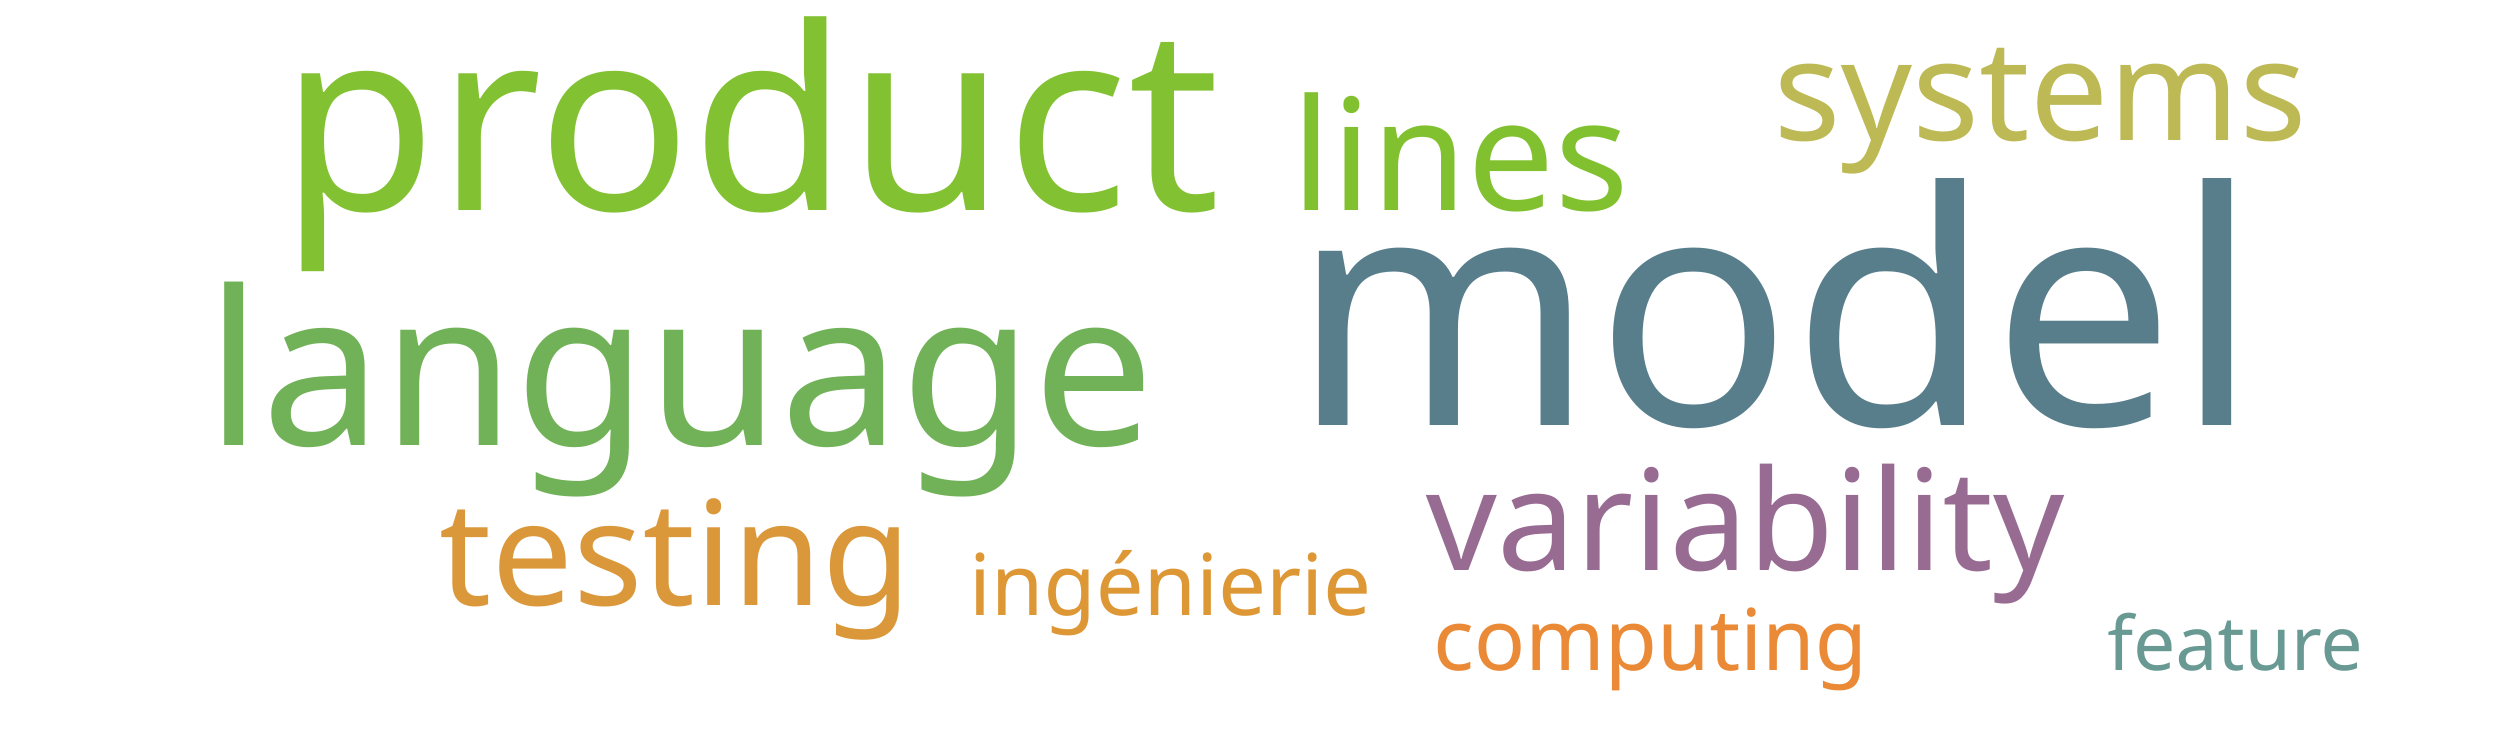
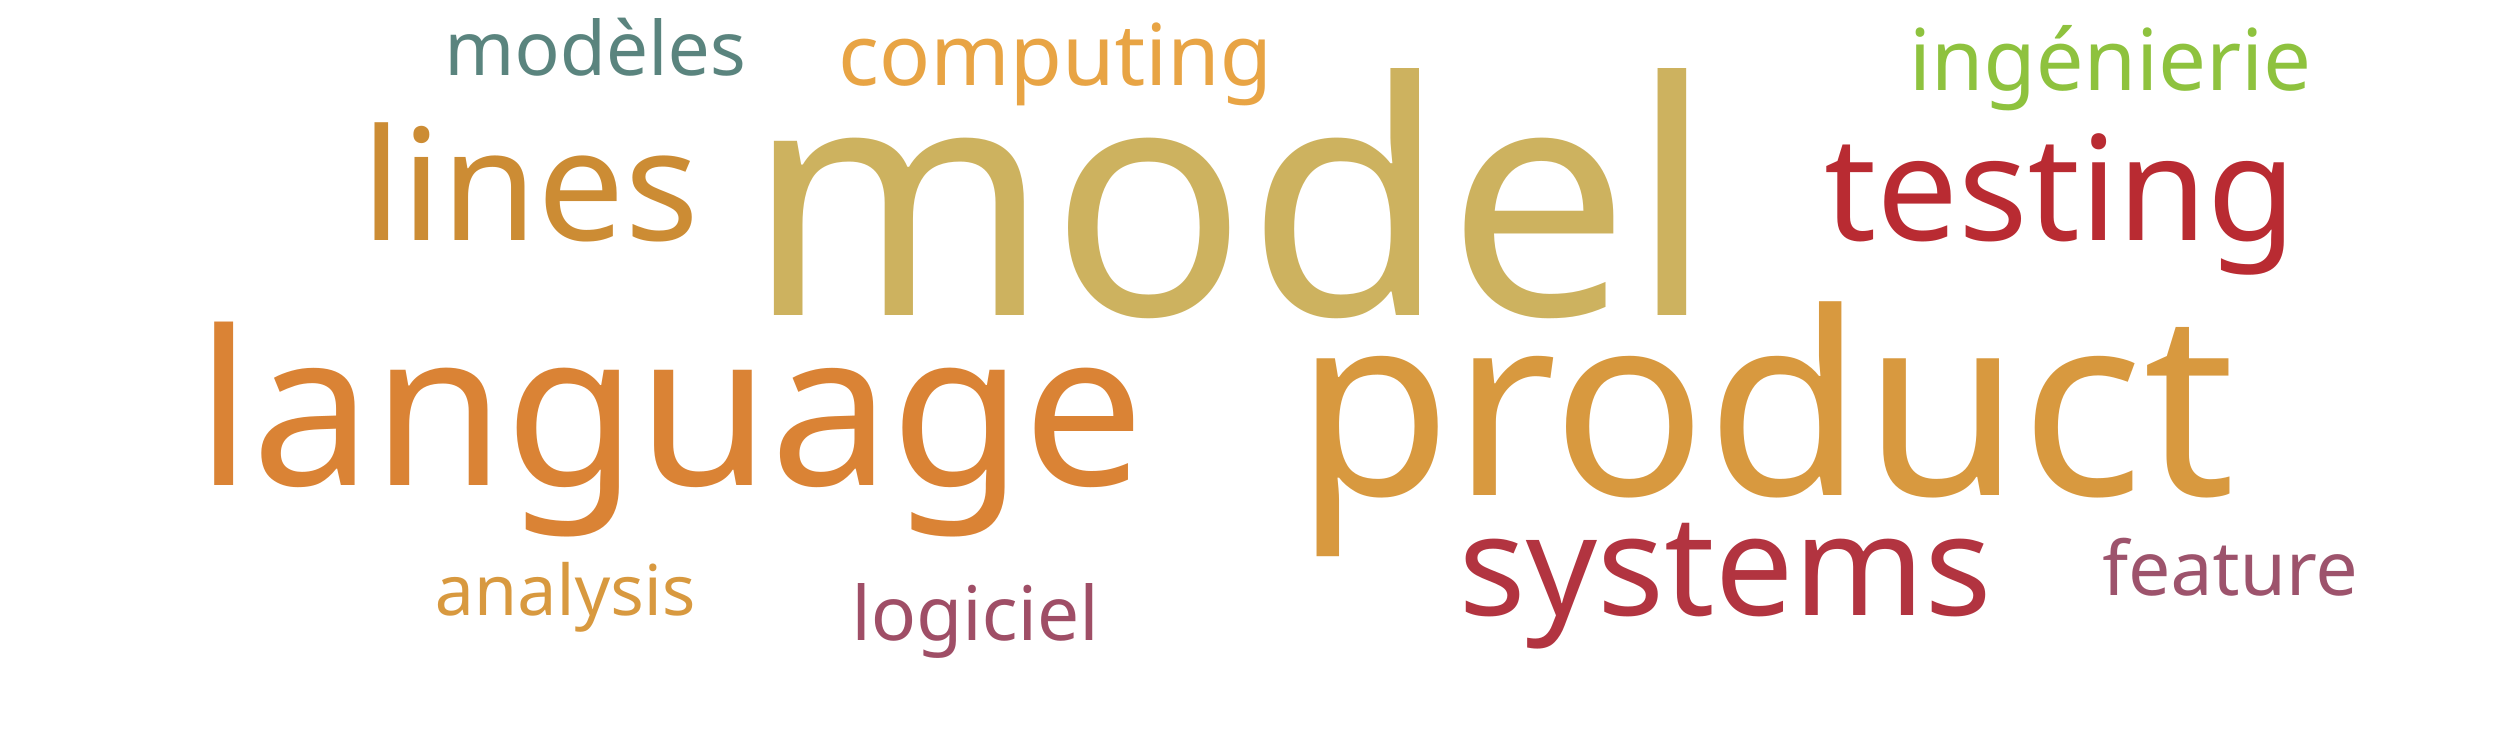
<svg xmlns="http://www.w3.org/2000/svg" width="500" height="150">
  <g transform="translate(250, 75)">
-     <text text-anchor="middle" style="font-family: Impact; font-size: 65px; fill: #587e8c" transform="translate(105,10)rotate(0)">model</text>
-     <text text-anchor="middle" style="font-family: Impact; font-size: 51px; fill: #82c131" transform="translate(-100,-33)rotate(0)">product</text>
-     <text text-anchor="middle" style="font-family: Impact; font-size: 43px; fill: #71b258" transform="translate(-114,14)rotate(0)">language</text>
-     <text text-anchor="middle" style="font-family: Impact; font-size: 31px; fill: #81c130" transform="translate(42,-33)rotate(0)">lines</text>
-     <text text-anchor="middle" style="font-family: Impact; font-size: 29px; fill: #da983a" transform="translate(-115,46)rotate(0)">testing</text>
-     <text text-anchor="middle" style="font-family: Impact; font-size: 28px; fill: #986b92" transform="translate(99,39)rotate(0)">variability</text>
-     <text text-anchor="middle" style="font-family: Impact; font-size: 28px; fill: #bdb954" transform="translate(158,-47)rotate(0)">systems</text>
-     <text text-anchor="middle" style="font-family: Impact; font-size: 17px; fill: #ea8a37" transform="translate(80,59)rotate(0)">computing</text>
-     <text text-anchor="middle" style="font-family: Impact; font-size: 17px; fill: #dd9735" transform="translate(-16,48)rotate(0)">ingénierie</text>
-     <text text-anchor="middle" style="font-family: Impact; font-size: 15px; fill: #689993" transform="translate(197,59)rotate(0)">feature</text>
+     <text text-anchor="middle" style="font-family: Impact; font-size: 65px; fill: #cdb25f" transform="translate(-4,-12)rotate(0)">model</text>
+     <text text-anchor="middle" style="font-family: Impact; font-size: 51px; fill: #d8993f" transform="translate(103,24)rotate(0)">product</text>
+     <text text-anchor="middle" style="font-family: Impact; font-size: 43px; fill: #da8335" transform="translate(-116,22)rotate(0)">language</text>
+     <text text-anchor="middle" style="font-family: Impact; font-size: 31px; fill: #cc8c34" transform="translate(-144,-27)rotate(0)">lines</text>
+     <text text-anchor="middle" style="font-family: Impact; font-size: 29px; fill: #b92b32" transform="translate(162,-27)rotate(0)">testing</text>
+     <text text-anchor="middle" style="font-family: Impact; font-size: 28px; fill: #b23440" transform="translate(95,48)rotate(0)">systems</text>
+     <text text-anchor="middle" style="font-family: Impact; font-size: 17px; fill: #e8a444" transform="translate(-39,-58)rotate(0)">computing</text>
+     <text text-anchor="middle" style="font-family: Impact; font-size: 17px; fill: #8ec23e" transform="translate(172,-57)rotate(0)">ingénierie</text>
+     <text text-anchor="middle" style="font-family: Impact; font-size: 15px; fill: #9d536c" transform="translate(196,44)rotate(0)">feature</text>
+     <text text-anchor="middle" style="font-family: Impact; font-size: 15px; fill: #5a847e" transform="translate(-131,-60)rotate(0)">modèles</text>
+     <text text-anchor="middle" style="font-family: Impact; font-size: 15px; fill: #9f4e66" transform="translate(-55,53)rotate(0)">logiciel</text>
+     <text text-anchor="middle" style="font-family: Impact; font-size: 14px; fill: #d8993f" transform="translate(-137,48)rotate(0)">analysis</text>
  </g>
</svg>
